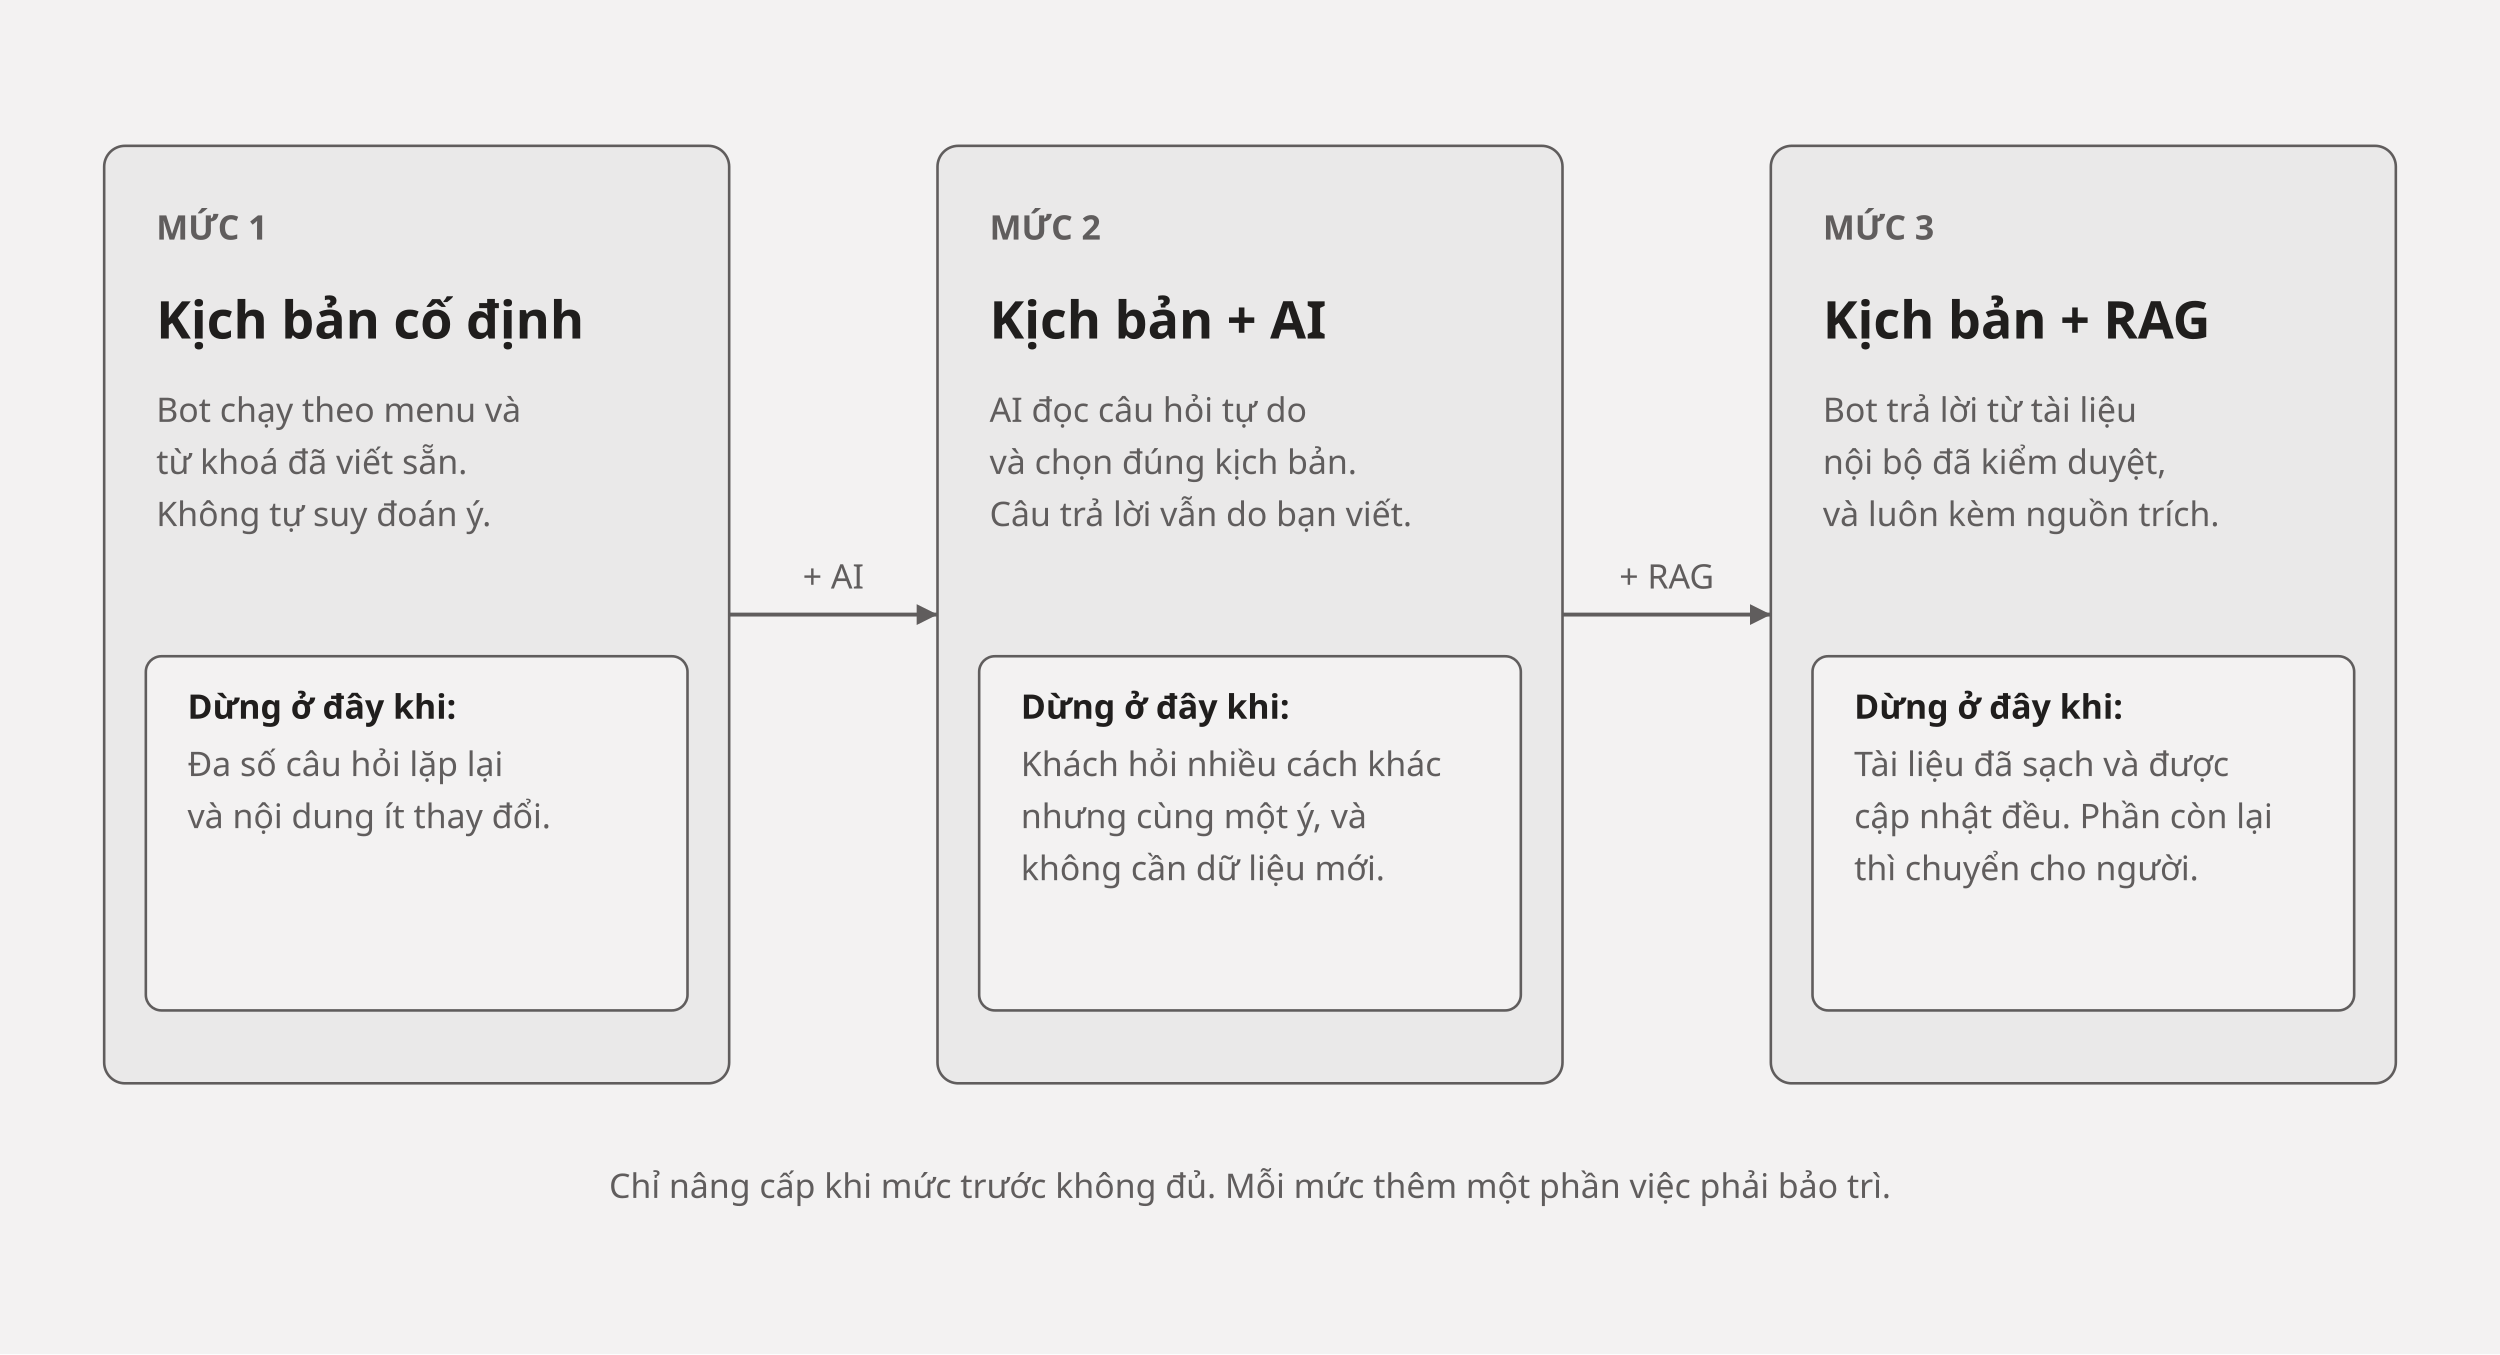
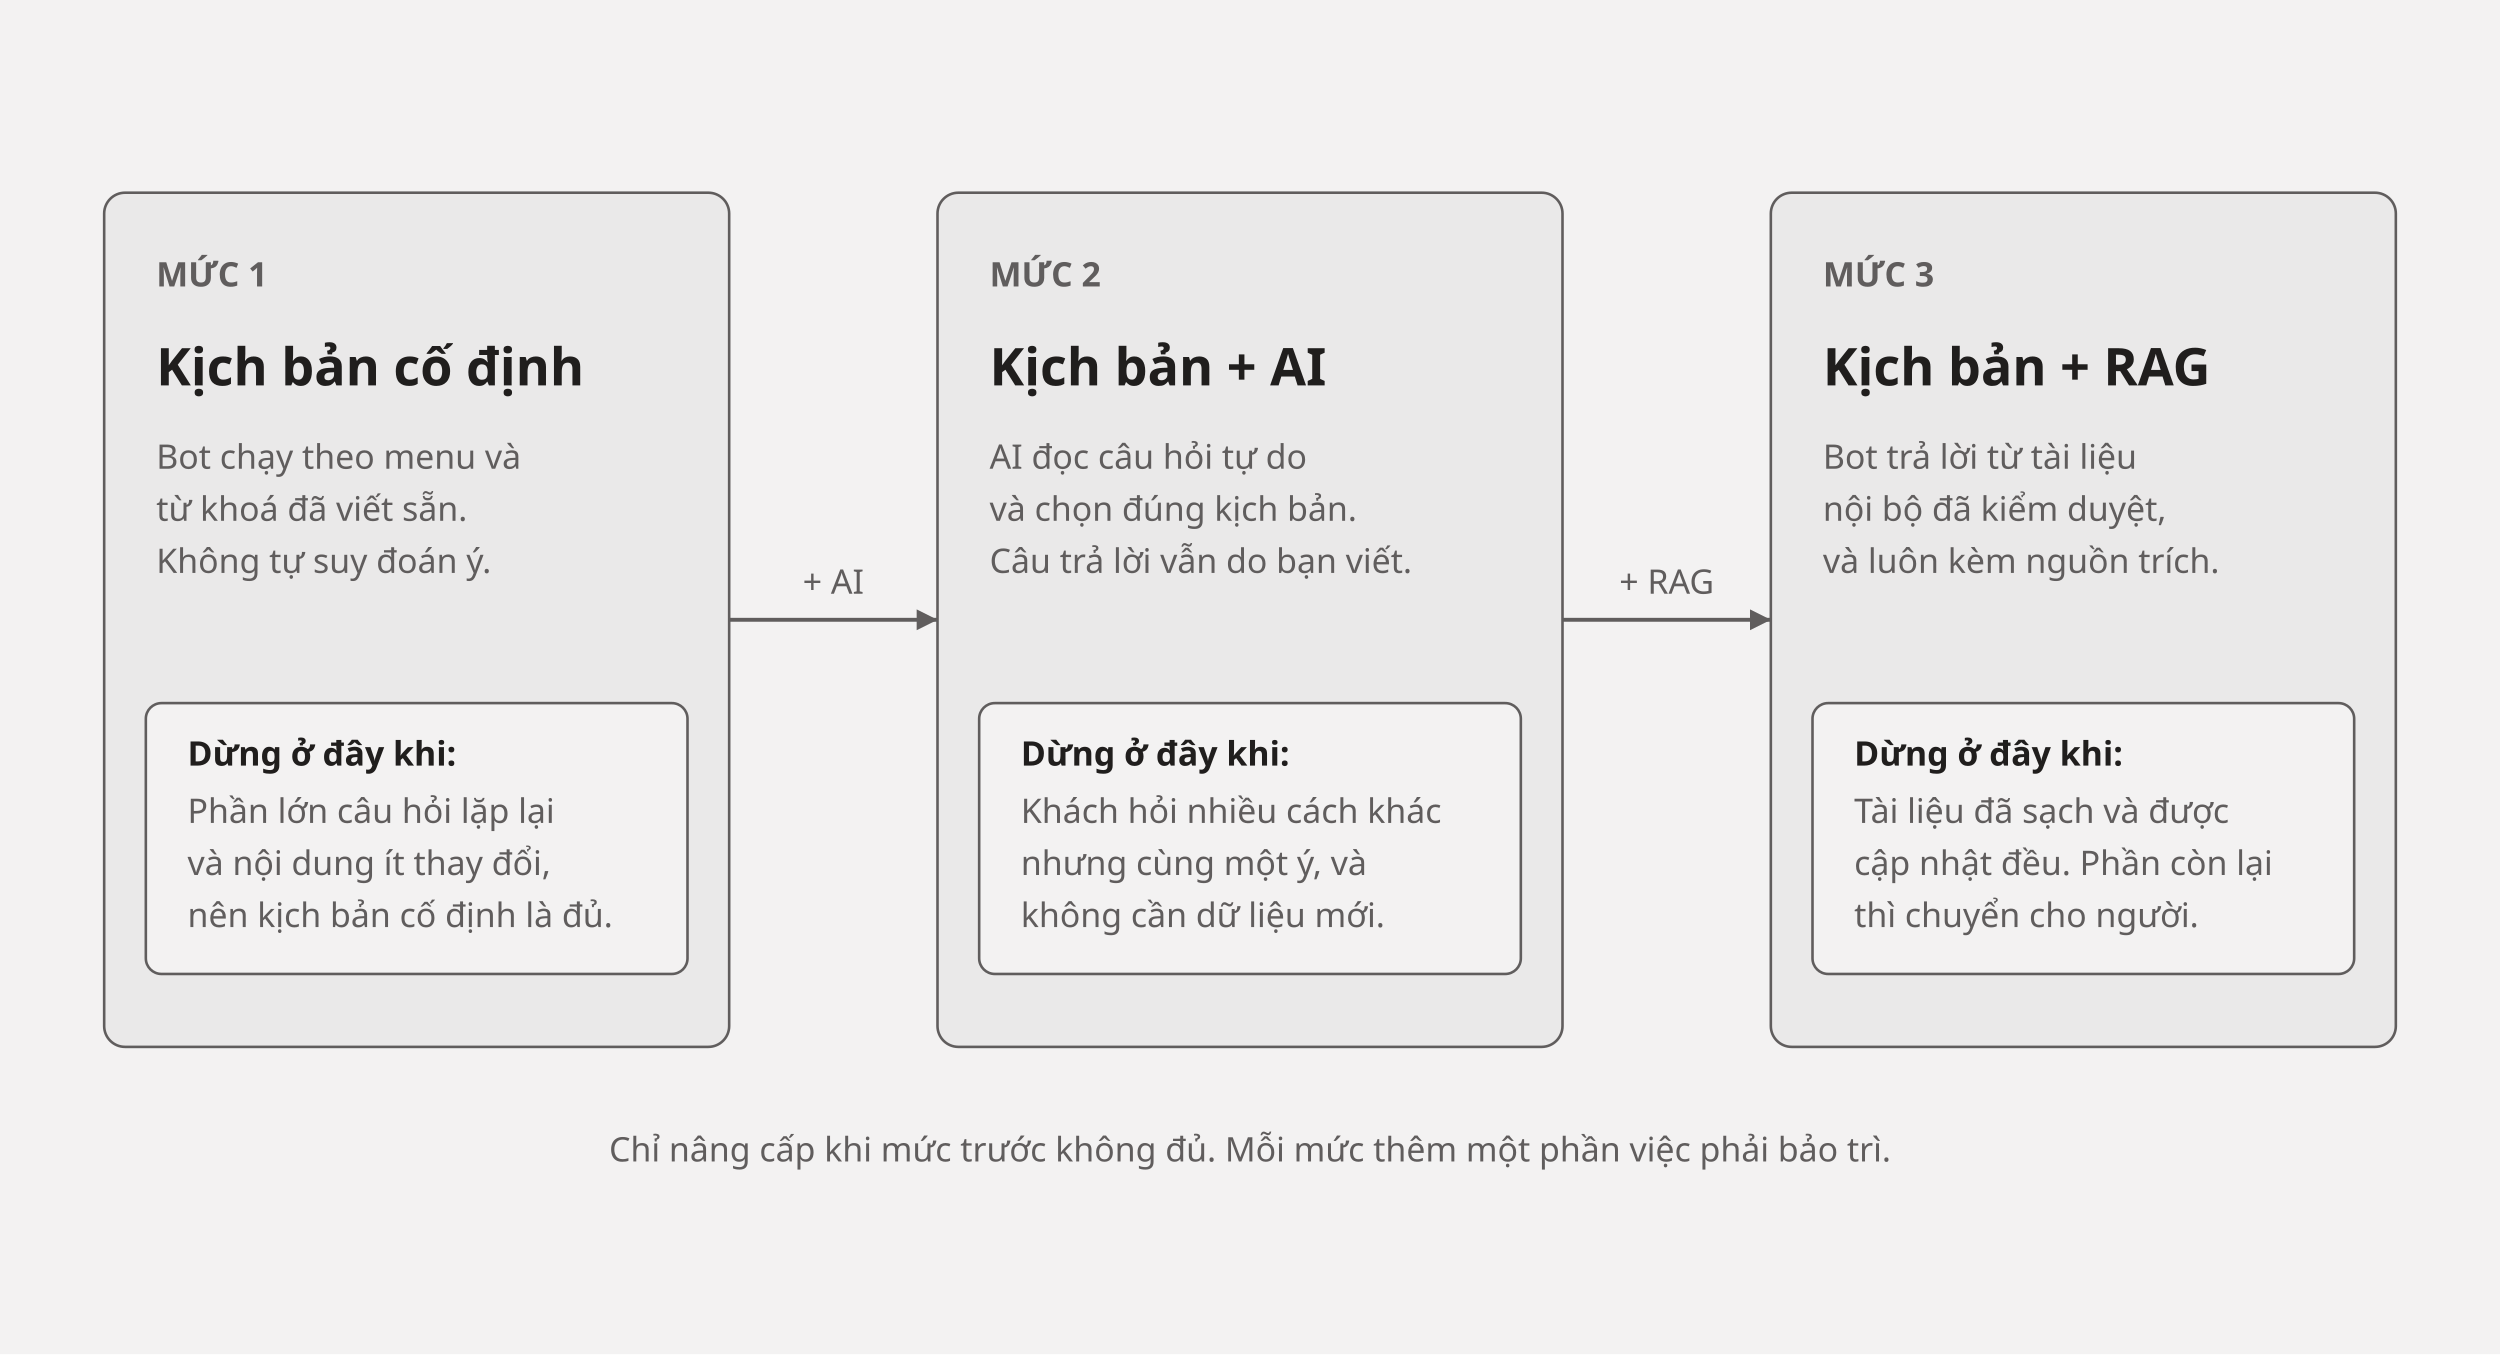
<svg xmlns="http://www.w3.org/2000/svg" viewBox="0 0 960 520" role="img" aria-labelledby="zalo-chatbot-options-title zalo-chatbot-options-desc" font-family="Archivo, Segoe UI, system-ui, sans-serif">
  <defs>
    <marker id="zo-arrow" viewBox="0 0 10 10" refX="10" refY="5" markerWidth="8" markerHeight="8" markerUnits="userSpaceOnUse" orient="auto">
      <path d="M0,0 L10,5 L0,10 z" fill="#605d5d" />
    </marker>
  </defs>
  <rect width="960" height="520" fill="#f3f2f2" />
  <g fill="none" stroke="#605d5d" stroke-width="1.5">
-     <path d="M280,236 H360" marker-end="url(#zo-arrow)" />
-     <path d="M600,236 H680" marker-end="url(#zo-arrow)" />
+     <path d="M280,238 H360" marker-end="url(#zo-arrow)" />
+     <path d="M600,238 H680" marker-end="url(#zo-arrow)" />
  </g>
  <g fill="#eae9e9" stroke="#605d5d" stroke-width="1">
-     <rect x="40" y="56" width="240" height="360" rx="8" />
-     <rect x="360" y="56" width="240" height="360" rx="8" />
-     <rect x="680" y="56" width="240" height="360" rx="8" />
+     <rect x="40" y="74" width="240" height="328" rx="8" />
+     <rect x="360" y="74" width="240" height="328" rx="8" />
+     <rect x="680" y="74" width="240" height="328" rx="8" />
  </g>
  <g fill="#f3f2f2" stroke="#605d5d" stroke-width="1">
-     <rect x="56" y="252" width="208" height="136" rx="6" />
-     <rect x="376" y="252" width="208" height="136" rx="6" />
-     <rect x="696" y="252" width="208" height="136" rx="6" />
+     <rect x="56" y="270" width="208" height="104" rx="6" />
+     <rect x="376" y="270" width="208" height="104" rx="6" />
+     <rect x="696" y="270" width="208" height="104" rx="6" />
  </g>
  <g font-size="13" fill="#605d5d">
-     <text x="60" y="92" font-weight="600">MỨC 1</text>
-     <text x="380" y="92" font-weight="600">MỨC 2</text>
-     <text x="700" y="92" font-weight="600">MỨC 3</text>
-     <text x="60" y="162">Bot chạy theo menu và</text>
-     <text x="60" y="182">từ khoá đã viết sẵn.</text>
-     <text x="60" y="202">Không tự suy đoán ý.</text>
-     <text x="380" y="162">AI đọc câu hỏi tự do</text>
-     <text x="380" y="182">và chọn đúng kịch bản.</text>
-     <text x="380" y="202">Câu trả lời vẫn do bạn viết.</text>
-     <text x="700" y="162">Bot trả lời từ tài liệu</text>
-     <text x="700" y="182">nội bộ đã kiểm duyệt,</text>
-     <text x="700" y="202">và luôn kèm nguồn trích.</text>
-     <text x="72" y="276" font-weight="600" fill="#201e1d">Dừng ở đây khi:</text>
-     <text x="72" y="298">Đa số câu hỏi lặp lại</text>
-     <text x="72" y="318">và nội dung ít thay đổi.</text>
-     <text x="392" y="276" font-weight="600" fill="#201e1d">Dừng ở đây khi:</text>
-     <text x="392" y="298">Khách hỏi nhiều cách khác</text>
-     <text x="392" y="318">nhưng cùng một ý, và</text>
-     <text x="392" y="338">không cần dữ liệu mới.</text>
-     <text x="712" y="276" font-weight="600" fill="#201e1d">Dừng ở đây khi:</text>
-     <text x="712" y="298">Tài liệu đã sạch và được</text>
-     <text x="712" y="318">cập nhật đều. Phần còn lại</text>
-     <text x="712" y="338">thì chuyển cho người.</text>
-     <text x="320" y="226" text-anchor="middle">+ AI</text>
-     <text x="640" y="226" text-anchor="middle">+ RAG</text>
-     <text x="480" y="460" text-anchor="middle">Chỉ nâng cấp khi mức trước không đủ. Mỗi mức thêm một phần việc phải bảo trì.</text>
+     <text x="60" y="110" font-weight="600">MỨC 1</text>
+     <text x="380" y="110" font-weight="600">MỨC 2</text>
+     <text x="700" y="110" font-weight="600">MỨC 3</text>
+     <text x="60" y="180">Bot chạy theo menu và</text>
+     <text x="60" y="200">từ khoá đã viết sẵn.</text>
+     <text x="60" y="220">Không tự suy đoán ý.</text>
+     <text x="380" y="180">AI đọc câu hỏi tự do</text>
+     <text x="380" y="200">và chọn đúng kịch bản.</text>
+     <text x="380" y="220">Câu trả lời vẫn do bạn viết.</text>
+     <text x="700" y="180">Bot trả lời từ tài liệu</text>
+     <text x="700" y="200">nội bộ đã kiểm duyệt,</text>
+     <text x="700" y="220">và luôn kèm nguồn trích.</text>
+     <text x="72" y="294" font-weight="600" fill="#201e1d">Dừng ở đây khi:</text>
+     <text x="72" y="316">Phần lớn câu hỏi lặp lại</text>
+     <text x="72" y="336">và nội dung ít thay đổi,</text>
+     <text x="72" y="356">nên kịch bản cố định là đủ.</text>
+     <text x="392" y="294" font-weight="600" fill="#201e1d">Dừng ở đây khi:</text>
+     <text x="392" y="316">Khách hỏi nhiều cách khác</text>
+     <text x="392" y="336">nhưng cùng một ý, và</text>
+     <text x="392" y="356">không cần dữ liệu mới.</text>
+     <text x="712" y="294" font-weight="600" fill="#201e1d">Dừng ở đây khi:</text>
+     <text x="712" y="316">Tài liệu đã sạch và được</text>
+     <text x="712" y="336">cập nhật đều. Phần còn lại</text>
+     <text x="712" y="356">thì chuyển cho người.</text>
+     <text x="320" y="228" text-anchor="middle">+ AI</text>
+     <text x="640" y="228" text-anchor="middle">+ RAG</text>
+     <text x="480" y="446" text-anchor="middle">Chỉ nâng cấp khi mức trước không đủ. Mỗi mức thêm một phần việc phải bảo trì.</text>
  </g>
  <g font-size="20" font-weight="600" fill="#201e1d">
-     <text x="60" y="130">Kịch bản cố định</text>
-     <text x="380" y="130">Kịch bản + AI</text>
-     <text x="700" y="130">Kịch bản + RAG</text>
+     <text x="60" y="148">Kịch bản cố định</text>
+     <text x="380" y="148">Kịch bản + AI</text>
+     <text x="700" y="148">Kịch bản + RAG</text>
  </g>
</svg>
